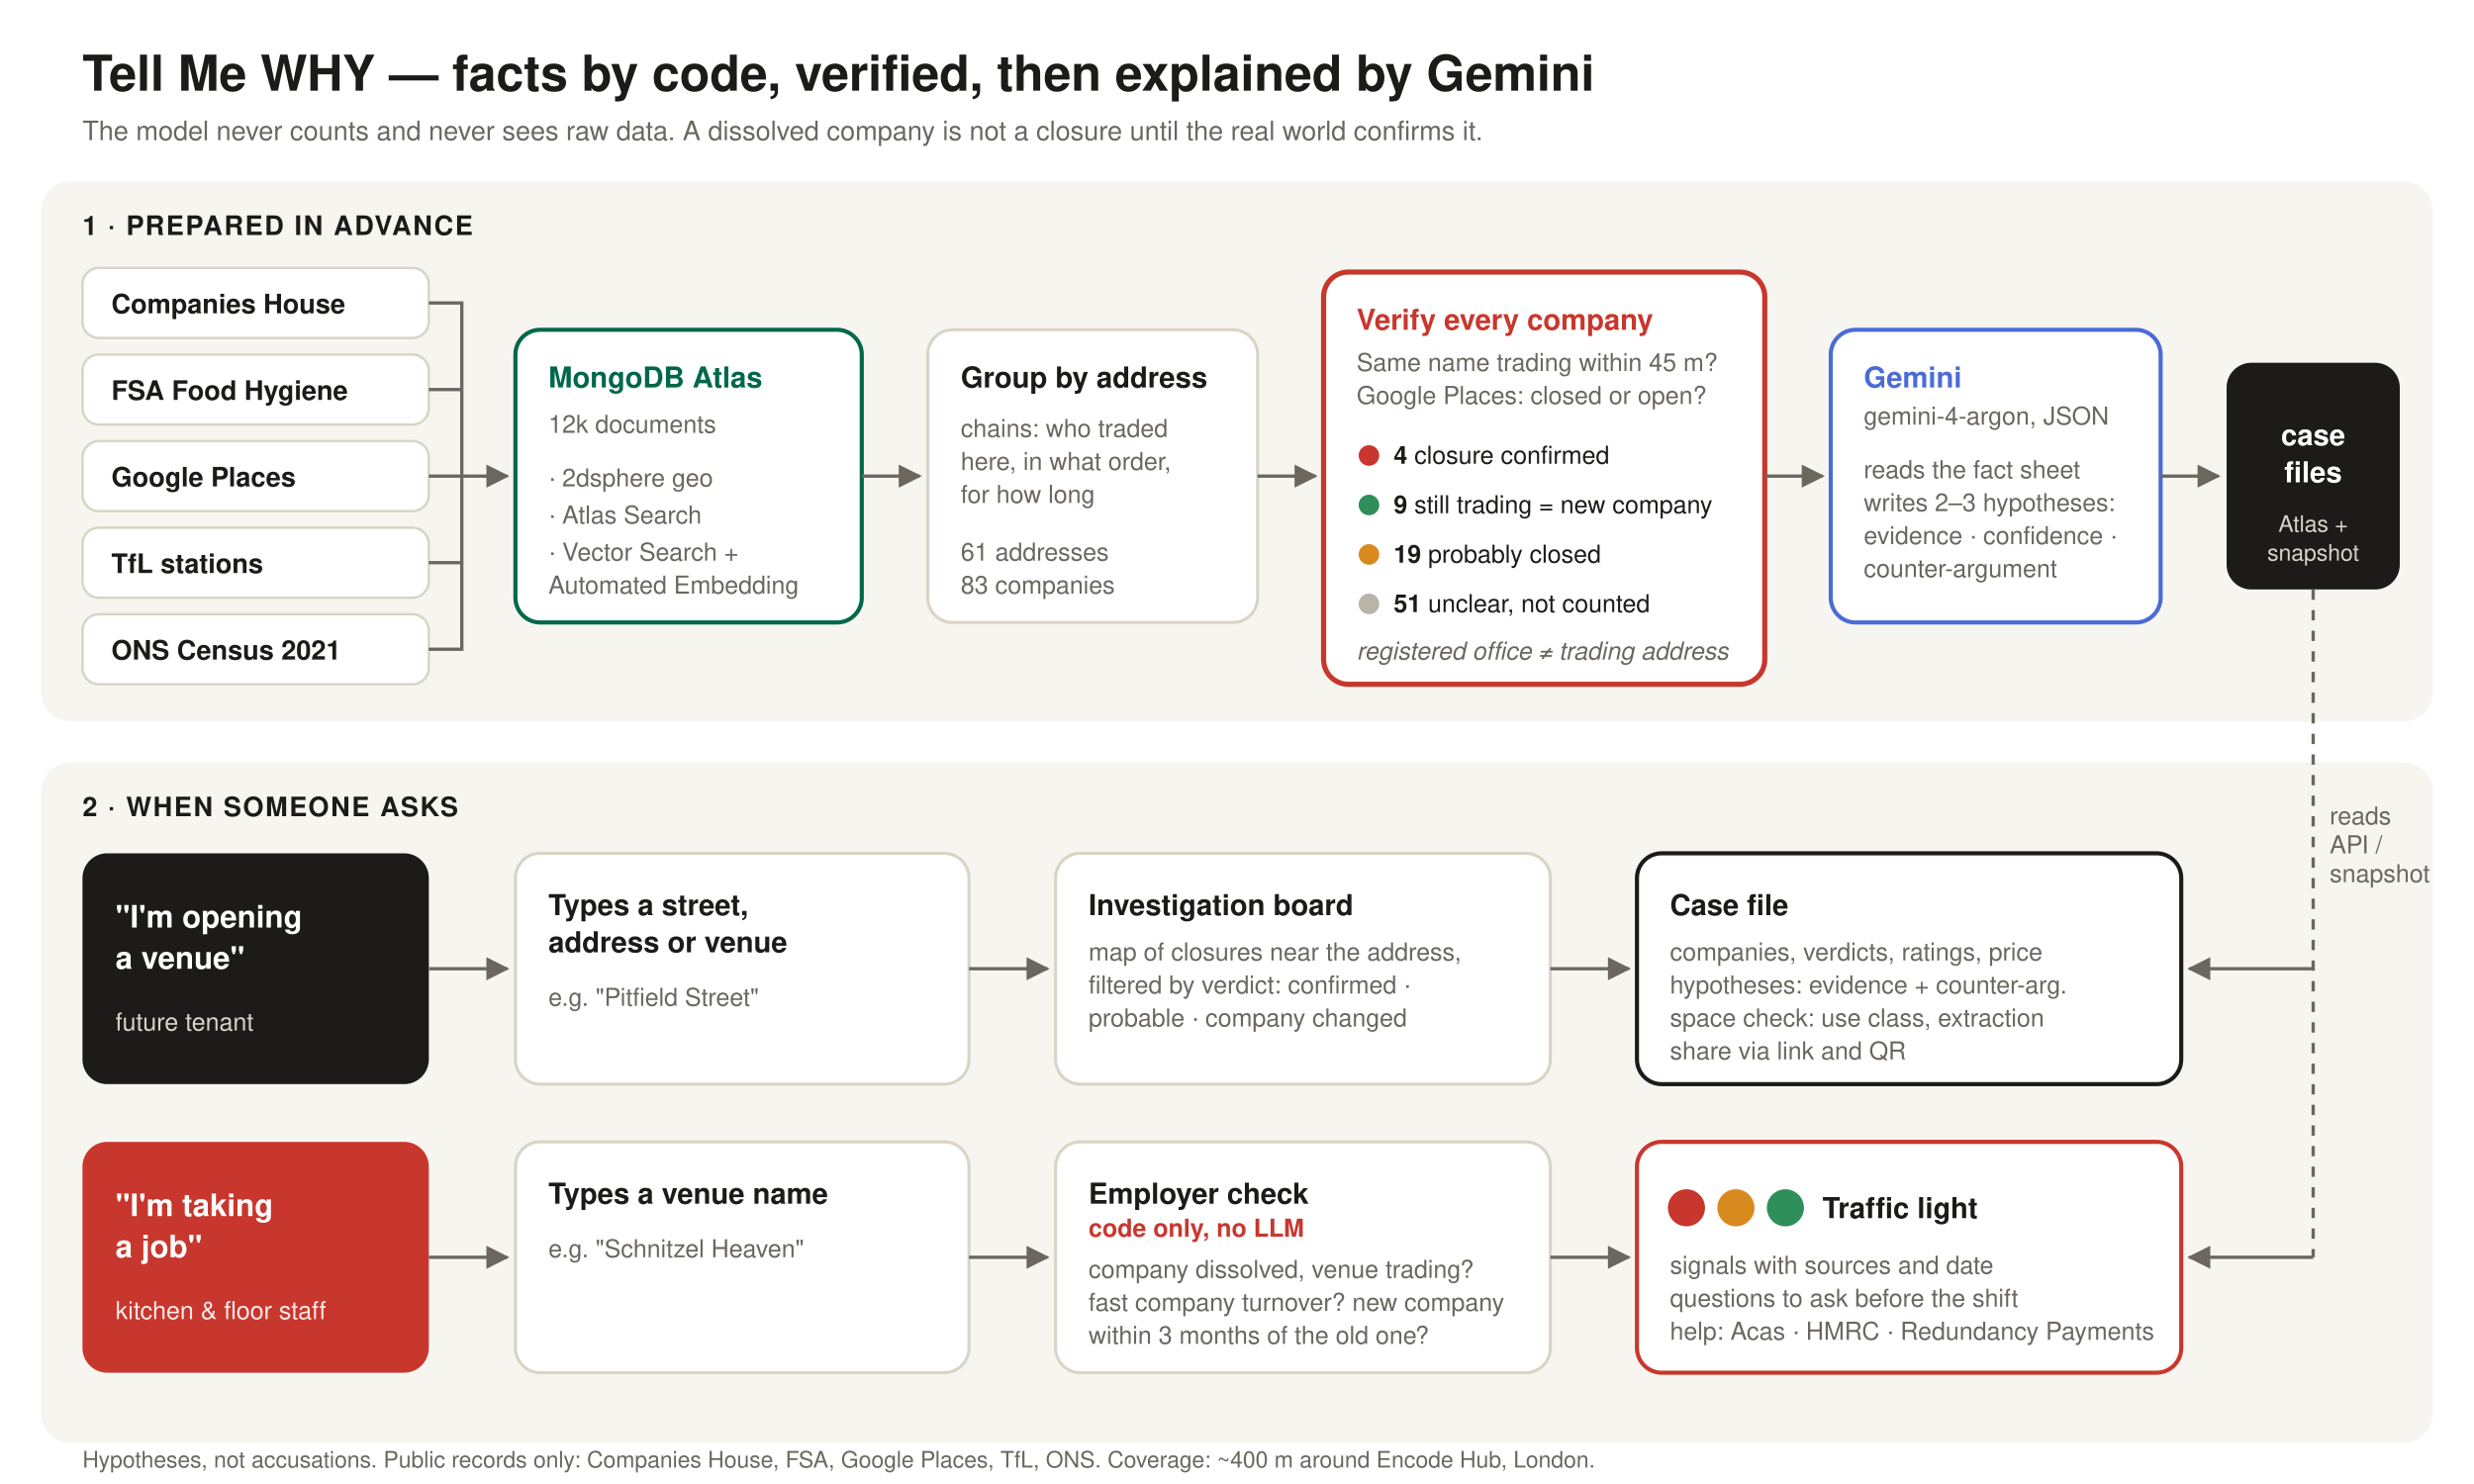
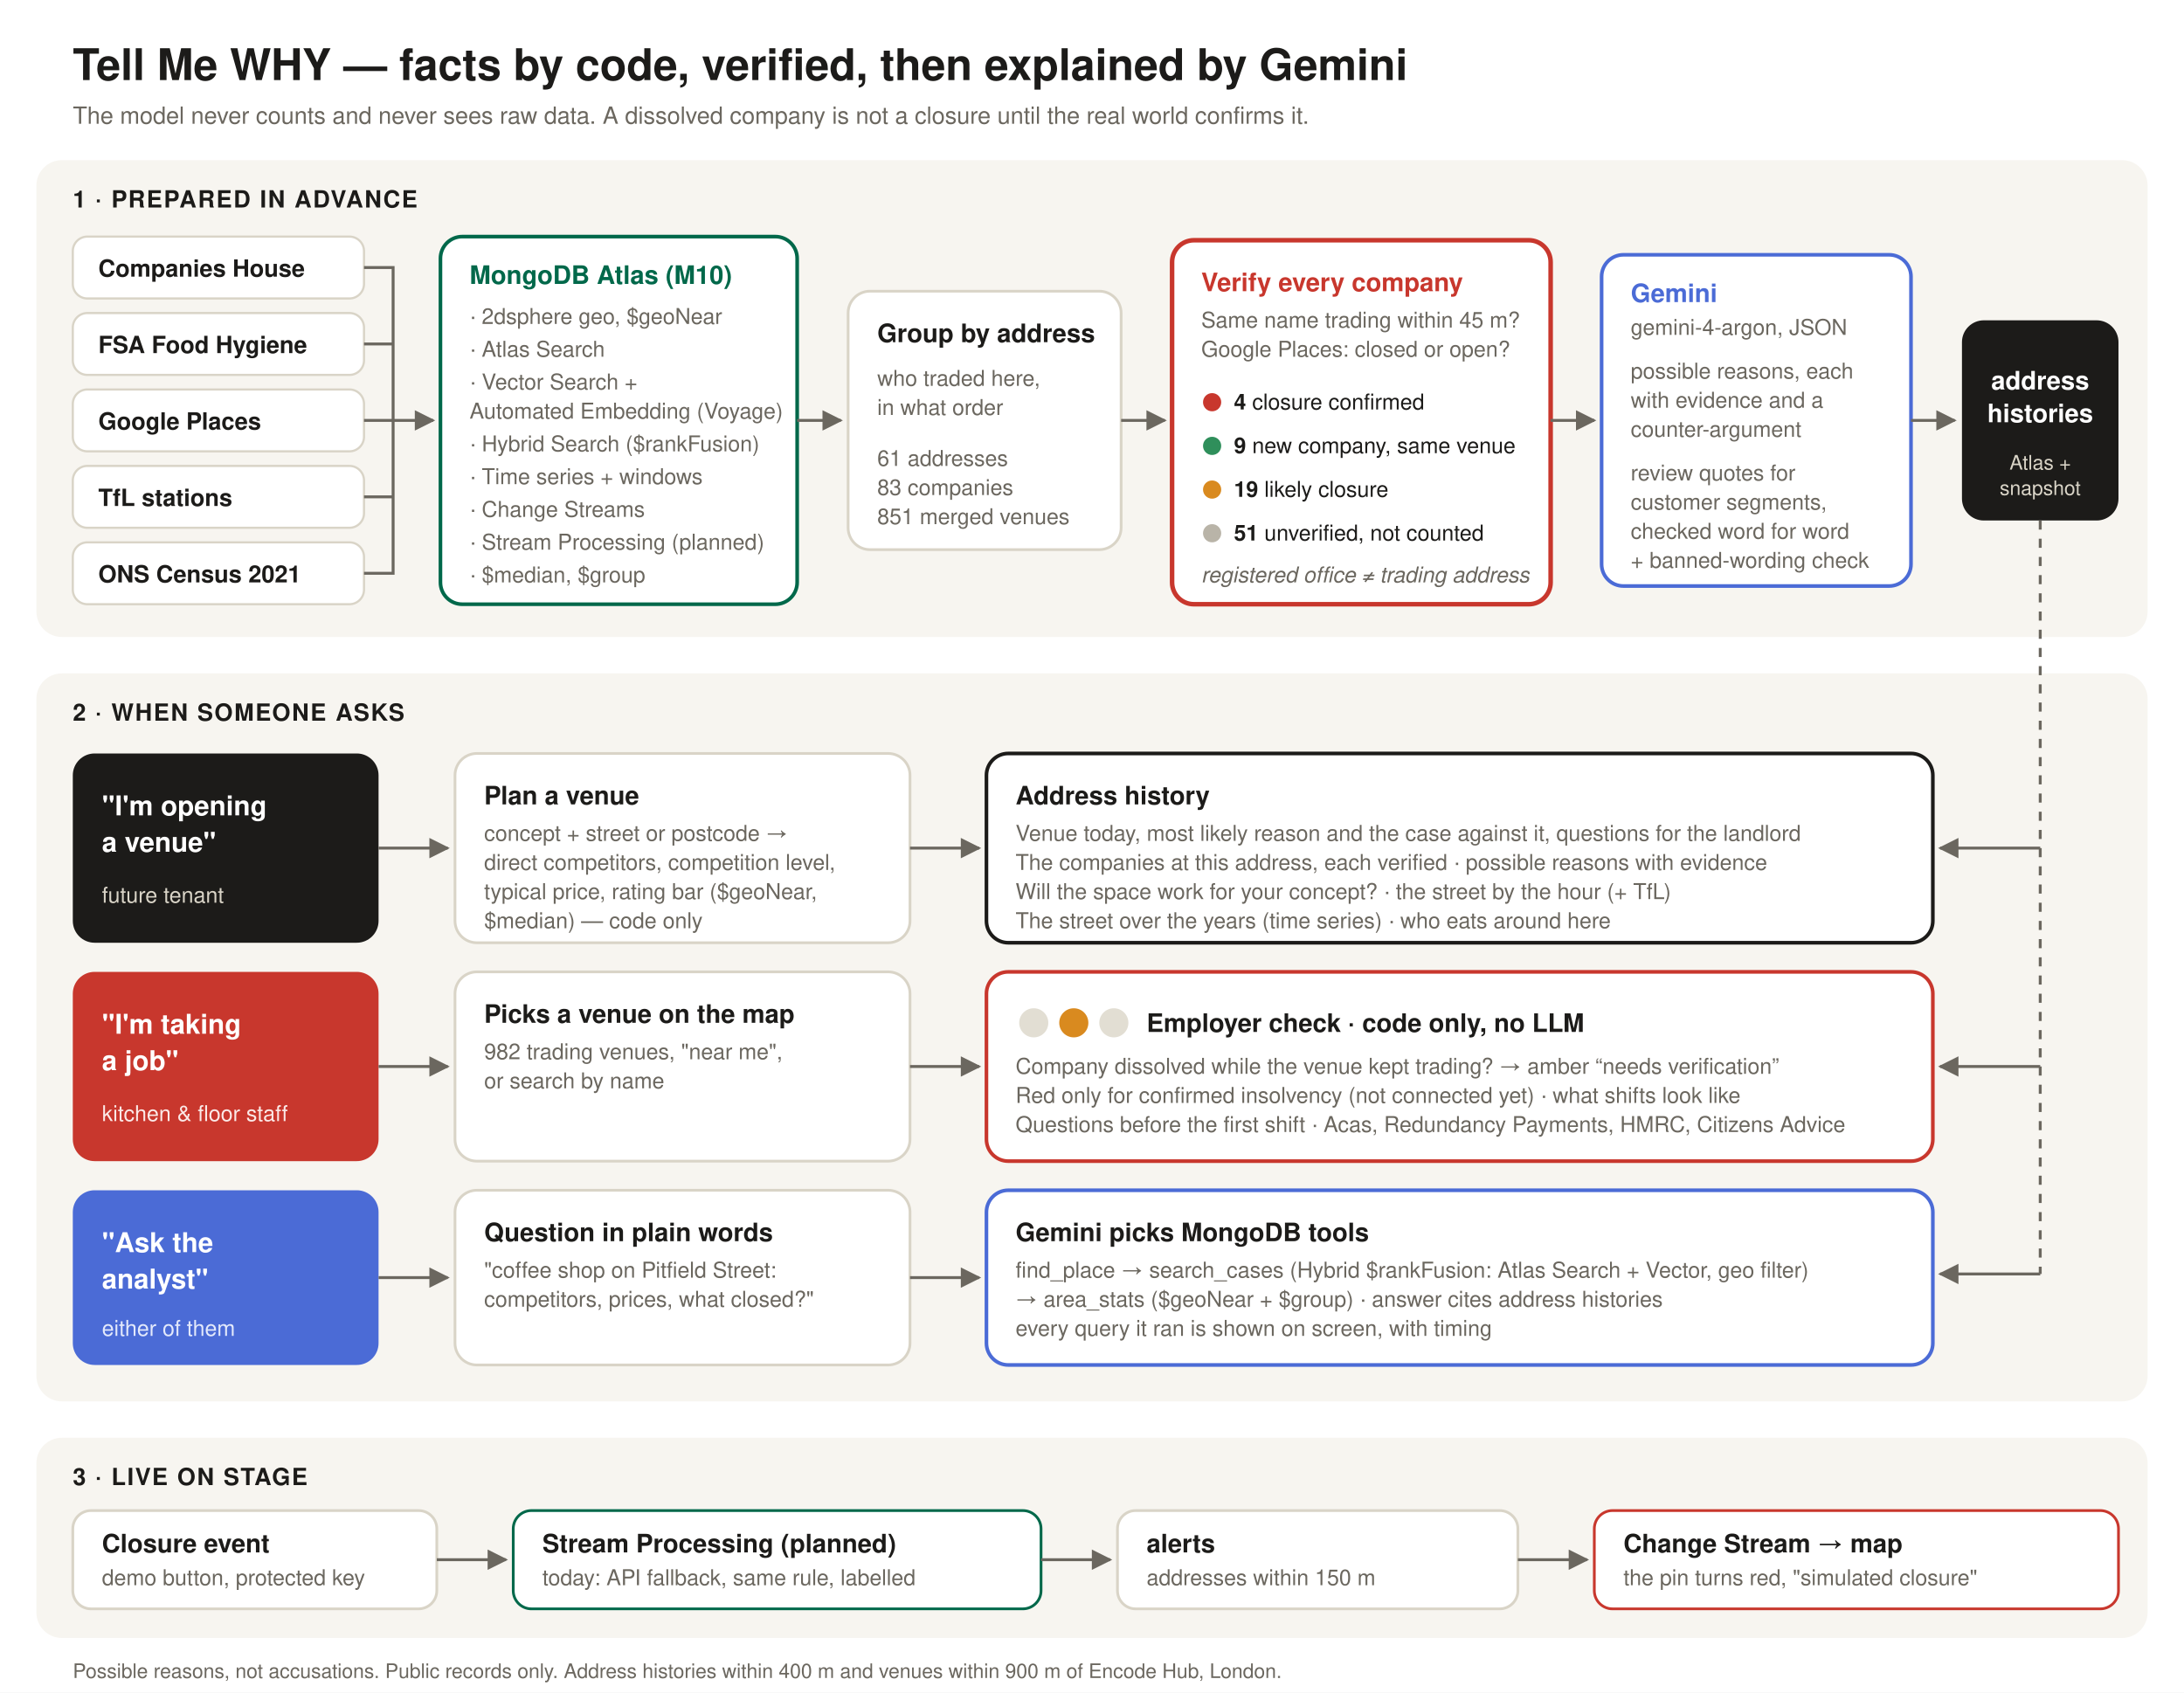
- <svg xmlns="http://www.w3.org/2000/svg" viewBox="0 0 1200 720" width="1200" height="720" font-family="-apple-system, 'Segoe UI', Helvetica, Arial, sans-serif">
+ <svg xmlns="http://www.w3.org/2000/svg" viewBox="0 0 1200 930" width="1200" height="930" font-family="-apple-system, 'Segoe UI', Helvetica, Arial, sans-serif">
  <defs>
    <marker id="a" viewBox="0 0 10 10" refX="9" refY="5" markerWidth="7" markerHeight="7" orient="auto-start-reverse">
      <path d="M0 0L10 5L0 10z" fill="#6b675f" />
-     </marker>
-     <marker id="ar" viewBox="0 0 10 10" refX="9" refY="5" markerWidth="7" markerHeight="7" orient="auto-start-reverse">
-       <path d="M0 0L10 5L0 10z" fill="#c8372d" />
    </marker>
    <style>
      .t{fill:#1c1b19;font-size:14px;font-weight:600}
      .s{fill:#6b675f;font-size:12px}
      .h{fill:#1c1b19;font-size:13px;font-weight:700;letter-spacing:.06em}
      .box{fill:#fff;stroke:#d9d4c7;stroke-width:1.5}
      .ln{stroke:#6b675f;stroke-width:1.6;fill:none}
      .chip{fill:#fff;stroke:#d9d4c7;stroke-width:1.2}
+       .w{fill:#fff;font-size:15px;font-weight:700}
+       .wl{font-size:12px}
    </style>
  </defs>
-   <rect width="1200" height="720" fill="#ffffff" />
+   <rect width="1200" height="930" fill="#ffffff" />
  <text x="40" y="44" style="fill:#1c1b19;font-size:24px;font-weight:700">Tell Me WHY — facts by code, verified, then explained by Gemini</text>
  <text x="40" y="68" class="s" style="font-size:13px">The model never counts and never sees raw data. A dissolved company is not a closure until the real world confirms it.</text>
  <rect x="20" y="88" width="1160" height="262" rx="14" fill="#f7f5f0" />
  <text x="40" y="114" class="h">1 · PREPARED IN ADVANCE</text>
  <g>
-     <rect x="40" y="130" width="168" height="34" rx="8" class="chip" />
+     <rect x="40" y="130" width="160" height="34" rx="8" class="chip" />
    <text x="54" y="152" class="t" style="font-size:13px">Companies House</text>
-     <rect x="40" y="172" width="168" height="34" rx="8" class="chip" />
+     <rect x="40" y="172" width="160" height="34" rx="8" class="chip" />
    <text x="54" y="194" class="t" style="font-size:13px">FSA Food Hygiene</text>
-     <rect x="40" y="214" width="168" height="34" rx="8" class="chip" />
+     <rect x="40" y="214" width="160" height="34" rx="8" class="chip" />
    <text x="54" y="236" class="t" style="font-size:13px">Google Places</text>
-     <rect x="40" y="256" width="168" height="34" rx="8" class="chip" />
+     <rect x="40" y="256" width="160" height="34" rx="8" class="chip" />
    <text x="54" y="278" class="t" style="font-size:13px">TfL stations</text>
-     <rect x="40" y="298" width="168" height="34" rx="8" class="chip" />
+     <rect x="40" y="298" width="160" height="34" rx="8" class="chip" />
    <text x="54" y="320" class="t" style="font-size:13px">ONS Census 2021</text>
  </g>
-   <path d="M208 147 H224 V315 H208 M208 189 H224 M208 231 H224 M208 273 H224" class="ln" />
-   <path d="M224 231 H246" class="ln" marker-end="url(#a)" />
-   <rect x="250" y="160" width="168" height="142" rx="12" class="box" style="stroke:#00684A;stroke-width:2" />
-   <text x="266" y="188" class="t" style="fill:#00684A">MongoDB Atlas</text>
-   <text x="266" y="210" class="s">12k documents</text>
-   <text x="266" y="236" class="s">· 2dsphere geo</text>
-   <text x="266" y="254" class="s">· Atlas Search</text>
-   <text x="266" y="272" class="s">· Vector Search +</text>
-   <text x="266" y="288" class="s">  Automated Embedding</text>
-   <path d="M418 231 H446" class="ln" marker-end="url(#a)" />
-   <rect x="450" y="160" width="160" height="142" rx="12" class="box" />
-   <text x="466" y="188" class="t">Group by address</text>
-   <text x="466" y="212" class="s">chains: who traded</text>
-   <text x="466" y="228" class="s">here, in what order,</text>
-   <text x="466" y="244" class="s">for how long</text>
-   <text x="466" y="272" class="s">61 addresses</text>
-   <text x="466" y="288" class="s">83 companies</text>
-   <path d="M610 231 H638" class="ln" marker-end="url(#a)" />
-   <rect x="642" y="132" width="214" height="200" rx="12" fill="#fff" stroke="#c8372d" stroke-width="2.5" />
-   <text x="658" y="160" class="t" style="fill:#c8372d">Verify every company</text>
-   <text x="658" y="180" class="s">Same name trading within 45 m?</text>
-   <text x="658" y="196" class="s">Google Places: closed or open?</text>
-   <circle cx="664" cy="221" r="5" fill="#c8372d" />
-   <text x="676" y="225" class="s" style="fill:#1c1b19">
+   <path d="M200 147 H216 V315 H200 M200 189 H216 M200 231 H216 M200 273 H216" class="ln" />
+   <path d="M216 231 H238" class="ln" marker-end="url(#a)" />
+   <rect x="242" y="130" width="196" height="202" rx="12" class="box" style="stroke:#00684A;stroke-width:2" />
+   <text x="258" y="156" class="t" style="fill:#00684A">MongoDB Atlas (M10)</text>
+   <text x="258" y="178" class="s">· 2dsphere geo, $geoNear</text>
+   <text x="258" y="196" class="s">· Atlas Search</text>
+   <text x="258" y="214" class="s">· Vector Search +</text>
+   <text x="258" y="230" class="s">  Automated Embedding (Voyage)</text>
+   <text x="258" y="248" class="s">· Hybrid Search ($rankFusion)</text>
+   <text x="258" y="266" class="s">· Time series + windows</text>
+   <text x="258" y="284" class="s">· Change Streams</text>
+   <text x="258" y="302" class="s">· Stream Processing (planned)</text>
+   <text x="258" y="320" class="s">· $median, $group</text>
+   <path d="M438 231 H462" class="ln" marker-end="url(#a)" />
+   <rect x="466" y="160" width="150" height="142" rx="12" class="box" />
+   <text x="482" y="188" class="t">Group by address</text>
+   <text x="482" y="212" class="s">who traded here,</text>
+   <text x="482" y="228" class="s">in what order</text>
+   <text x="482" y="256" class="s">61 addresses</text>
+   <text x="482" y="272" class="s">83 companies</text>
+   <text x="482" y="288" class="s">851 merged venues</text>
+   <path d="M616 231 H640" class="ln" marker-end="url(#a)" />
+   <rect x="644" y="132" width="208" height="200" rx="12" fill="#fff" stroke="#c8372d" stroke-width="2.5" />
+   <text x="660" y="160" class="t" style="fill:#c8372d">Verify every company</text>
+   <text x="660" y="180" class="s">Same name trading within 45 m?</text>
+   <text x="660" y="196" class="s">Google Places: closed or open?</text>
+   <circle cx="666" cy="221" r="5" fill="#c8372d" />
+   <text x="678" y="225" class="s" style="fill:#1c1b19">
    <tspan font-weight="700">4</tspan> closure confirmed</text>
-   <circle cx="664" cy="245" r="5" fill="#2f8f5b" />
-   <text x="676" y="249" class="s" style="fill:#1c1b19">
-     <tspan font-weight="700">9</tspan> still trading = new company</text>
-   <circle cx="664" cy="269" r="5" fill="#d98a1f" />
-   <text x="676" y="273" class="s" style="fill:#1c1b19">
-     <tspan font-weight="700">19</tspan> probably closed</text>
-   <circle cx="664" cy="293" r="5" fill="#b9b4a8" />
-   <text x="676" y="297" class="s" style="fill:#1c1b19">
-     <tspan font-weight="700">51</tspan> unclear, not counted</text>
-   <text x="658" y="320" class="s" style="font-style:italic">registered office ≠ trading address</text>
-   <path d="M856 231 H884" class="ln" marker-end="url(#a)" />
-   <rect x="888" y="160" width="160" height="142" rx="12" class="box" style="stroke:#4b6bd6;stroke-width:2" />
-   <text x="904" y="188" class="t" style="fill:#4b6bd6">Gemini</text>
-   <text x="904" y="206" class="s">gemini-4-argon, JSON</text>
-   <text x="904" y="232" class="s">reads the fact sheet</text>
-   <text x="904" y="248" class="s">writes 2–3 hypotheses:</text>
-   <text x="904" y="264" class="s">evidence · confidence ·</text>
-   <text x="904" y="280" class="s">counter-argument</text>
-   <path d="M1048 231 H1076" class="ln" marker-end="url(#a)" />
-   <rect x="1080" y="176" width="84" height="110" rx="12" fill="#1c1b19" />
-   <text x="1122" y="216" text-anchor="middle" style="fill:#fff;font-size:14px;font-weight:700">case</text>
-   <text x="1122" y="234" text-anchor="middle" style="fill:#fff;font-size:14px;font-weight:700">files</text>
-   <text x="1122" y="258" text-anchor="middle" style="fill:#d9d4c7;font-size:11px">Atlas +</text>
-   <text x="1122" y="272" text-anchor="middle" style="fill:#d9d4c7;font-size:11px">snapshot</text>
-   <rect x="20" y="370" width="1160" height="330" rx="14" fill="#f7f5f0" />
+   <circle cx="666" cy="245" r="5" fill="#2f8f5b" />
+   <text x="678" y="249" class="s" style="fill:#1c1b19">
+     <tspan font-weight="700">9</tspan> new company, same venue</text>
+   <circle cx="666" cy="269" r="5" fill="#d98a1f" />
+   <text x="678" y="273" class="s" style="fill:#1c1b19">
+     <tspan font-weight="700">19</tspan> likely closure</text>
+   <circle cx="666" cy="293" r="5" fill="#b9b4a8" />
+   <text x="678" y="297" class="s" style="fill:#1c1b19">
+     <tspan font-weight="700">51</tspan> unverified, not counted</text>
+   <text x="660" y="320" class="s" style="font-style:italic">registered office ≠ trading address</text>
+   <path d="M852 231 H876" class="ln" marker-end="url(#a)" />
+   <rect x="880" y="140" width="170" height="182" rx="12" class="box" style="stroke:#4b6bd6;stroke-width:2" />
+   <text x="896" y="166" class="t" style="fill:#4b6bd6">Gemini</text>
+   <text x="896" y="184" class="s">gemini-4-argon, JSON</text>
+   <text x="896" y="208" class="s">possible reasons, each</text>
+   <text x="896" y="224" class="s">with evidence and a</text>
+   <text x="896" y="240" class="s">counter-argument</text>
+   <text x="896" y="264" class="s">review quotes for</text>
+   <text x="896" y="280" class="s">customer segments,</text>
+   <text x="896" y="296" class="s">checked word for word</text>
+   <text x="896" y="312" class="s">+ banned-wording check</text>
+   <path d="M1050 231 H1074" class="ln" marker-end="url(#a)" />
+   <rect x="1078" y="176" width="86" height="110" rx="12" fill="#1c1b19" />
+   <text x="1121" y="214" text-anchor="middle" class="w" style="font-size:14px">address</text>
+   <text x="1121" y="232" text-anchor="middle" class="w" style="font-size:14px">histories</text>
+   <text x="1121" y="258" text-anchor="middle" style="fill:#d9d4c7;font-size:11px">Atlas +</text>
+   <text x="1121" y="272" text-anchor="middle" style="fill:#d9d4c7;font-size:11px">snapshot</text>
+   <rect x="20" y="370" width="1160" height="400" rx="14" fill="#f7f5f0" />
  <text x="40" y="396" class="h">2 · WHEN SOMEONE ASKS</text>
-   <path d="M1122 286 V610" class="ln" stroke-dasharray="5 5" />
-   <path d="M1122 470 H1062" class="ln" marker-end="url(#a)" />
-   <path d="M1122 610 H1062" class="ln" marker-end="url(#a)" />
-   <text x="1130" y="400" class="s">reads</text>
-   <text x="1130" y="414" class="s">API /</text>
-   <text x="1130" y="428" class="s">snapshot</text>
-   <rect x="40" y="414" width="168" height="112" rx="12" fill="#1c1b19" />
-   <text x="56" y="450" style="fill:#fff;font-size:15px;font-weight:700">"I'm opening</text>
-   <text x="56" y="470" style="fill:#fff;font-size:15px;font-weight:700">a venue"</text>
-   <text x="56" y="500" style="fill:#d9d4c7;font-size:12px">future tenant</text>
-   <path d="M208 470 H246" class="ln" marker-end="url(#a)" />
-   <rect x="250" y="414" width="220" height="112" rx="12" class="box" />
-   <text x="266" y="444" class="t">Types a street,</text>
-   <text x="266" y="462" class="t">address or venue</text>
-   <text x="266" y="488" class="s">e.g. "Pitfield Street"</text>
-   <path d="M470 470 H508" class="ln" marker-end="url(#a)" />
-   <rect x="512" y="414" width="240" height="112" rx="12" class="box" />
-   <text x="528" y="444" class="t">Investigation board</text>
-   <text x="528" y="466" class="s">map of closures near the address,</text>
-   <text x="528" y="482" class="s">filtered by verdict: confirmed ·</text>
-   <text x="528" y="498" class="s">probable · company changed</text>
-   <path d="M752 470 H790" class="ln" marker-end="url(#a)" />
-   <rect x="794" y="414" width="264" height="112" rx="12" class="box" style="stroke:#1c1b19;stroke-width:2" />
-   <text x="810" y="444" class="t">Case file</text>
-   <text x="810" y="466" class="s">companies, verdicts, ratings, price</text>
-   <text x="810" y="482" class="s">hypotheses: evidence + counter-arg.</text>
-   <text x="810" y="498" class="s">space check: use class, extraction</text>
-   <text x="810" y="514" class="s">share via link and QR</text>
-   <rect x="40" y="554" width="168" height="112" rx="12" fill="#c8372d" />
-   <text x="56" y="590" style="fill:#fff;font-size:15px;font-weight:700">"I'm taking</text>
-   <text x="56" y="610" style="fill:#fff;font-size:15px;font-weight:700">a job"</text>
-   <text x="56" y="640" style="fill:#fbe9e7;font-size:12px">kitchen &amp; floor staff</text>
-   <path d="M208 610 H246" class="ln" marker-end="url(#a)" />
-   <rect x="250" y="554" width="220" height="112" rx="12" class="box" />
-   <text x="266" y="584" class="t">Types a venue name</text>
-   <text x="266" y="610" class="s">e.g. "Schnitzel Heaven"</text>
-   <path d="M470 610 H508" class="ln" marker-end="url(#a)" />
-   <rect x="512" y="554" width="240" height="112" rx="12" class="box" />
-   <text x="528" y="584" class="t">Employer check</text>
-   <text x="528" y="600" class="s" style="fill:#c8372d;font-weight:600">code only, no LLM</text>
-   <text x="528" y="620" class="s">company dissolved, venue trading?</text>
-   <text x="528" y="636" class="s">fast company turnover? new company</text>
-   <text x="528" y="652" class="s">within 3 months of the old one?</text>
-   <path d="M752 610 H790" class="ln" marker-end="url(#a)" />
-   <rect x="794" y="554" width="264" height="112" rx="12" class="box" style="stroke:#c8372d;stroke-width:2" />
-   <circle cx="818" cy="586" r="9" fill="#c8372d" />
-   <circle cx="842" cy="586" r="9" fill="#d98a1f" />
-   <circle cx="866" cy="586" r="9" fill="#2f8f5b" />
-   <text x="884" y="591" class="t">Traffic light</text>
-   <text x="810" y="618" class="s">signals with sources and date</text>
-   <text x="810" y="634" class="s">questions to ask before the shift</text>
-   <text x="810" y="650" class="s">help: Acas · HMRC · Redundancy Payments</text>
-   <text x="40" y="712" class="s" style="font-size:11px">Hypotheses, not accusations. Public records only: Companies House, FSA, Google Places, TfL, ONS. Coverage: ~400 m around Encode Hub, London.</text>
+   <path d="M1121 286 V700" class="ln" stroke-dasharray="5 5" />
+   <path d="M1121 466 H1066" class="ln" marker-end="url(#a)" />
+   <path d="M1121 586 H1066" class="ln" marker-end="url(#a)" />
+   <path d="M1121 700 H1066" class="ln" marker-end="url(#a)" />
+   <rect x="40" y="414" width="168" height="104" rx="12" fill="#1c1b19" />
+   <text x="56" y="448" class="w">"I'm opening</text>
+   <text x="56" y="468" class="w">a venue"</text>
+   <text x="56" y="496" style="fill:#d9d4c7" class="wl">future tenant</text>
+   <path d="M208 466 H246" class="ln" marker-end="url(#a)" />
+   <rect x="250" y="414" width="250" height="104" rx="12" class="box" />
+   <text x="266" y="442" class="t">Plan a venue</text>
+   <text x="266" y="462" class="s">concept + street or postcode →</text>
+   <text x="266" y="478" class="s">direct competitors, competition level,</text>
+   <text x="266" y="494" class="s">typical price, rating bar ($geoNear,</text>
+   <text x="266" y="510" class="s">$median) — code only</text>
+   <path d="M500 466 H538" class="ln" marker-end="url(#a)" />
+   <rect x="542" y="414" width="520" height="104" rx="12" class="box" style="stroke:#1c1b19;stroke-width:2" />
+   <text x="558" y="442" class="t">Address history</text>
+   <text x="558" y="462" class="s">Venue today, most likely reason and the case against it, questions for the landlord</text>
+   <text x="558" y="478" class="s">The companies at this address, each verified · possible reasons with evidence</text>
+   <text x="558" y="494" class="s">Will the space work for your concept? · the street by the hour (+ TfL)</text>
+   <text x="558" y="510" class="s">The street over the years (time series) · who eats around here</text>
+   <rect x="40" y="534" width="168" height="104" rx="12" fill="#c8372d" />
+   <text x="56" y="568" class="w">"I'm taking</text>
+   <text x="56" y="588" class="w">a job"</text>
+   <text x="56" y="616" style="fill:#fbe9e7" class="wl">kitchen &amp; floor staff</text>
+   <path d="M208 586 H246" class="ln" marker-end="url(#a)" />
+   <rect x="250" y="534" width="250" height="104" rx="12" class="box" />
+   <text x="266" y="562" class="t">Picks a venue on the map</text>
+   <text x="266" y="582" class="s">982 trading venues, "near me",</text>
+   <text x="266" y="598" class="s">or search by name</text>
+   <path d="M500 586 H538" class="ln" marker-end="url(#a)" />
+   <rect x="542" y="534" width="520" height="104" rx="12" class="box" style="stroke:#c8372d;stroke-width:2" />
+   <circle cx="568" cy="562" r="8" fill="#e2ded3" />
+   <circle cx="590" cy="562" r="8" fill="#d98a1f" />
+   <circle cx="612" cy="562" r="8" fill="#e2ded3" />
+   <text x="630" y="567" class="t">Employer check · code only, no LLM</text>
+   <text x="558" y="590" class="s">Company dissolved while the venue kept trading? → amber “needs verification”</text>
+   <text x="558" y="606" class="s">Red only for confirmed insolvency (not connected yet) · what shifts look like</text>
+   <text x="558" y="622" class="s">Questions before the first shift · Acas, Redundancy Payments, HMRC, Citizens Advice</text>
+   <rect x="40" y="654" width="168" height="96" rx="12" fill="#4b6bd6" />
+   <text x="56" y="688" class="w">"Ask the</text>
+   <text x="56" y="708" class="w">analyst"</text>
+   <text x="56" y="734" style="fill:#e3e9fb" class="wl">either of them</text>
+   <path d="M208 702 H246" class="ln" marker-end="url(#a)" />
+   <rect x="250" y="654" width="250" height="96" rx="12" class="box" />
+   <text x="266" y="682" class="t">Question in plain words</text>
+   <text x="266" y="702" class="s">"coffee shop on Pitfield Street:</text>
+   <text x="266" y="718" class="s">competitors, prices, what closed?"</text>
+   <path d="M500 702 H538" class="ln" marker-end="url(#a)" />
+   <rect x="542" y="654" width="520" height="96" rx="12" class="box" style="stroke:#4b6bd6;stroke-width:2" />
+   <text x="558" y="682" class="t">Gemini picks MongoDB tools</text>
+   <text x="558" y="702" class="s">find_place → search_cases (Hybrid $rankFusion: Atlas Search + Vector, geo filter)</text>
+   <text x="558" y="718" class="s">→ area_stats ($geoNear + $group) · answer cites address histories</text>
+   <text x="558" y="734" class="s">every query it ran is shown on screen, with timing</text>
+   <rect x="20" y="790" width="1160" height="110" rx="14" fill="#f7f5f0" />
+   <text x="40" y="816" class="h">3 · LIVE ON STAGE</text>
+   <rect x="40" y="830" width="200" height="54" rx="10" class="box" />
+   <text x="56" y="853" class="t">Closure event</text>
+   <text x="56" y="871" class="s">demo button, protected key</text>
+   <path d="M240 857 H278" class="ln" marker-end="url(#a)" />
+   <rect x="282" y="830" width="290" height="54" rx="10" class="box" style="stroke:#00684A" />
+   <text x="298" y="853" class="t">Stream Processing (planned)</text>
+   <text x="298" y="871" class="s">today: API fallback, same rule, labelled</text>
+   <path d="M572 857 H610" class="ln" marker-end="url(#a)" />
+   <rect x="614" y="830" width="220" height="54" rx="10" class="box" />
+   <text x="630" y="853" class="t">alerts</text>
+   <text x="630" y="871" class="s">addresses within 150 m</text>
+   <path d="M834 857 H872" class="ln" marker-end="url(#a)" />
+   <rect x="876" y="830" width="288" height="54" rx="10" class="box" style="stroke:#c8372d" />
+   <text x="892" y="853" class="t">Change Stream → map</text>
+   <text x="892" y="871" class="s">the pin turns red, "simulated closure"</text>
+   <text x="40" y="922" class="s" style="font-size:11px">Possible reasons, not accusations. Public records only. Address histories within 400 m and venues within 900 m of Encode Hub, London.</text>
</svg>
